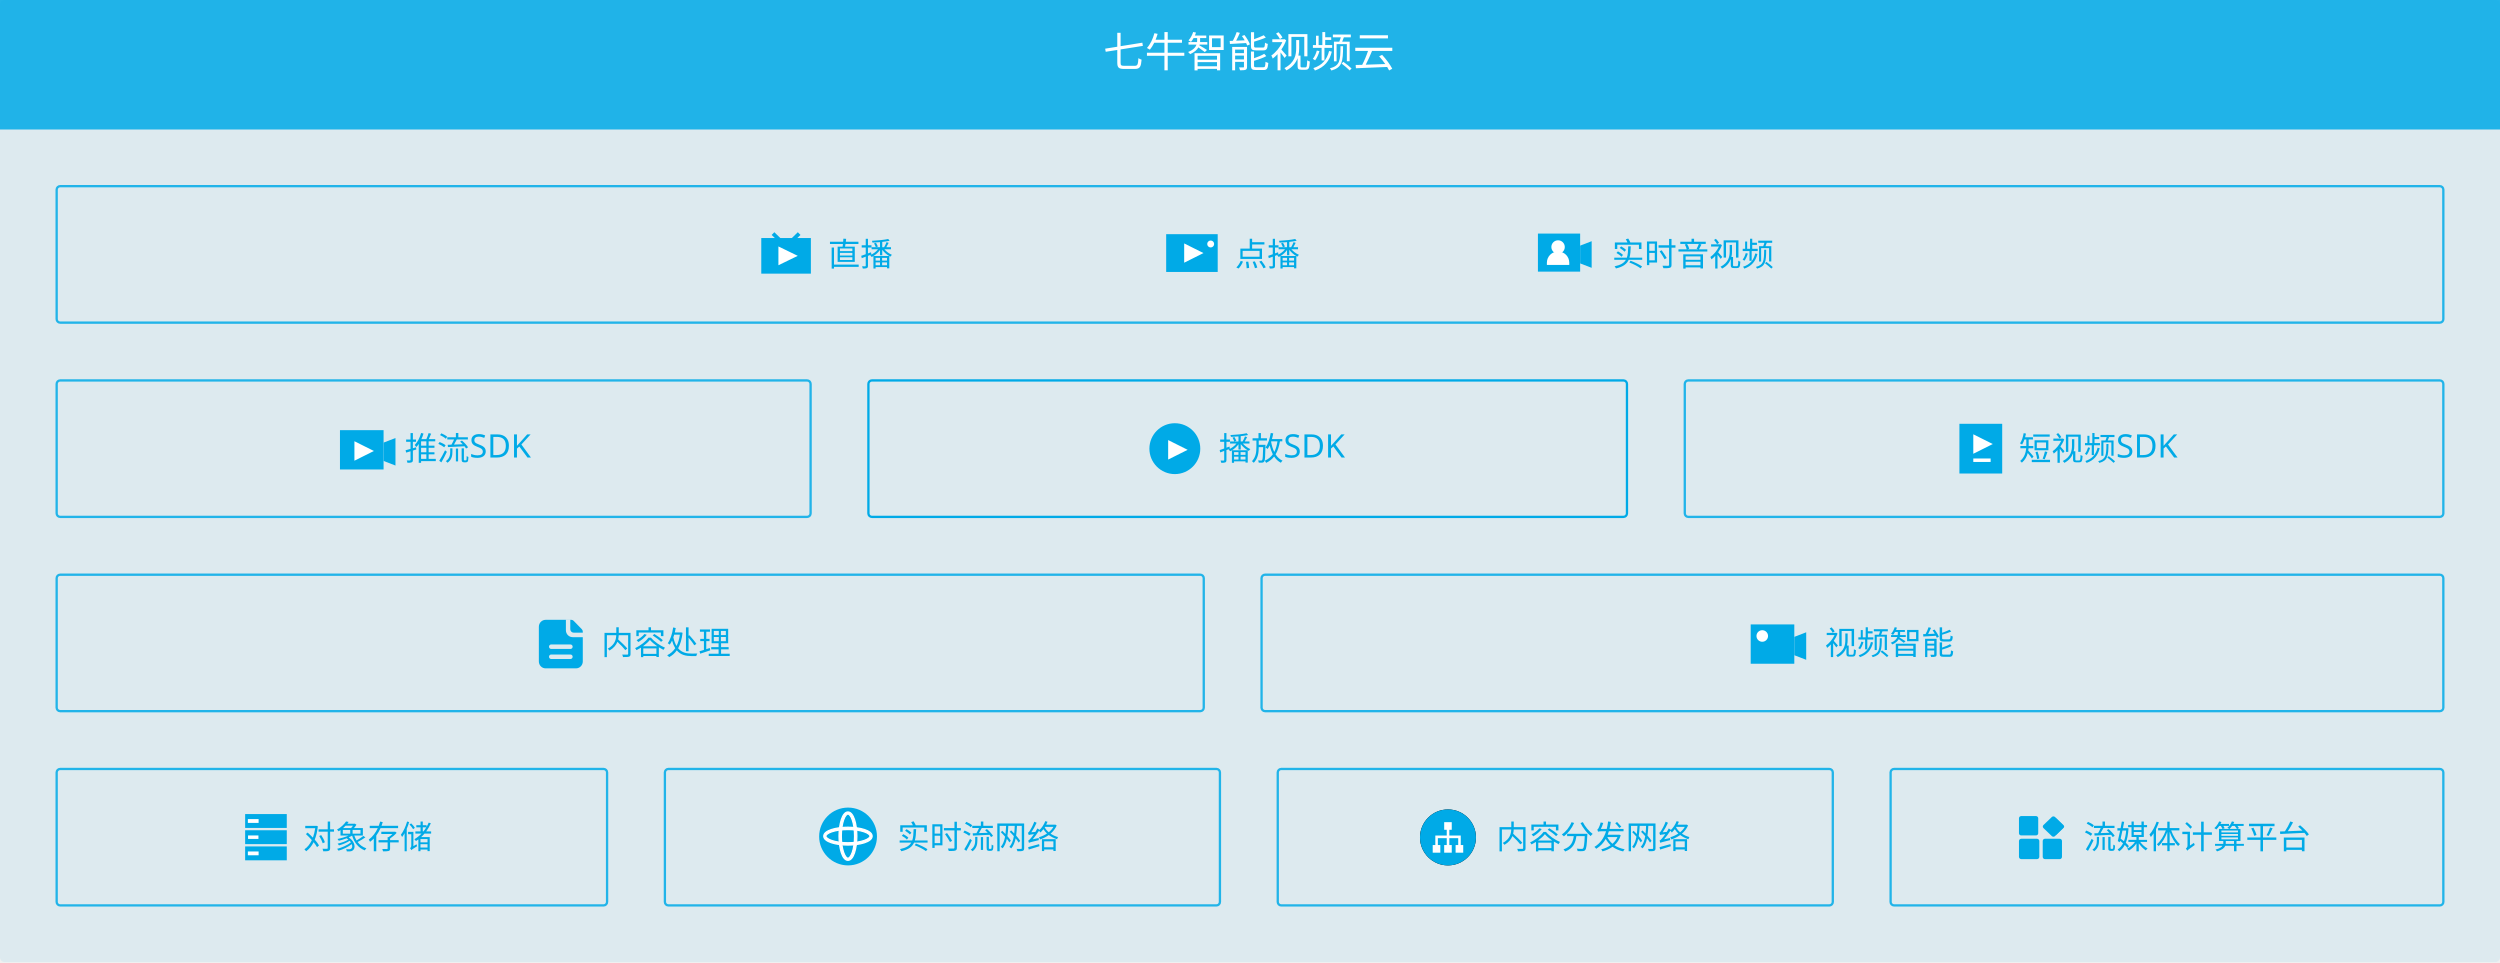
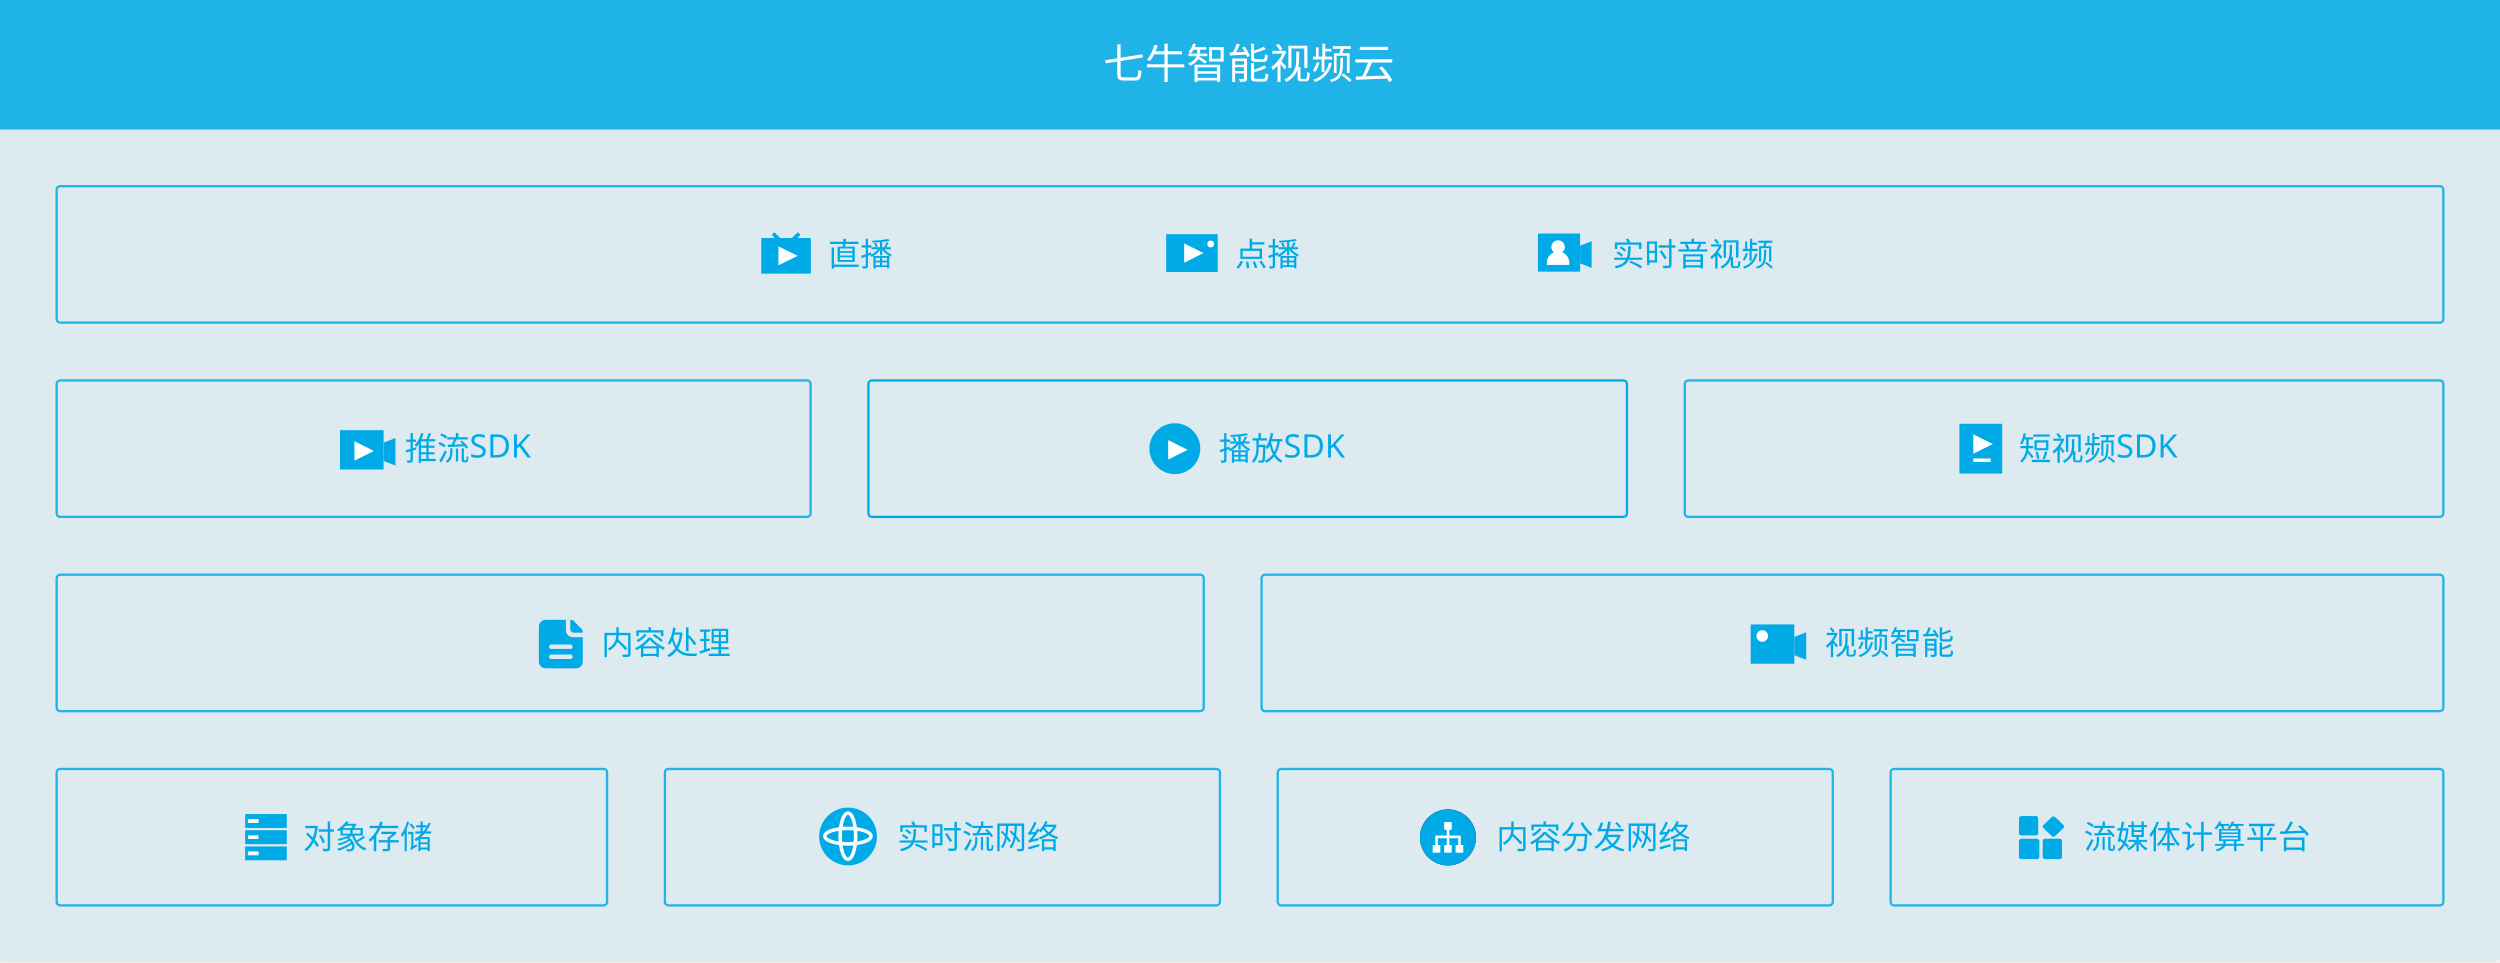
<svg xmlns="http://www.w3.org/2000/svg" width="1081px" height="416px" viewBox="0 0 1081 416" version="1.1">
  <g id="解决方案" stroke="none" stroke-width="1" fill="none" fill-rule="evenodd">
    <g id="场景解决方案-智能视频云解决方案✅" transform="translate(-420, -758)">
      <g id="产品介绍-2" transform="translate(0, 610)">
        <g id="编组-2" transform="translate(420, 148)">
          <path d="M2,0 L1079,0 C1080.105,-2.02906125e-16 1081,0.895 1081,2 L1081,414 C1081,415.105 1080.105,416 1079,416 L2,416 C0.895,416 1.3527075e-16,415.105 0,414 L0,2 C-1.3527075e-16,0.895 0.895,2.02906125e-16 2,0 Z" id="矩形" fill="#00AAE7" opacity="0.08" />
          <path d="M1055,80.5 L26,80.5 C25.586,80.5 25.211,80.668 24.939,80.939 C24.668,81.211 24.5,81.586 24.5,82 L24.5,138 C24.5,138.414 24.668,138.789 24.939,139.061 C25.211,139.332 25.586,139.5 26,139.5 L1055,139.5 C1055.414,139.5 1055.789,139.332 1056.061,139.061 C1056.332,138.789 1056.5,138.414 1056.5,138 L1056.5,82 C1056.5,81.586 1056.332,81.211 1056.061,80.939 C1055.789,80.668 1055.414,80.5 1055,80.5 Z" id="矩形备份-17" stroke="#00AAE7" opacity="0.85" />
          <g id="编组-3" transform="translate(665, 101)">
            <g id="短视频SDK备份-3" fill="#00AAE7">
              <rect id="矩形备份-15" x="0" y="0" width="18.254" height="16.456" />
              <polygon id="矩形备份-16" points="18.254 5.211 23.232 3.291 23.232 14.81 18.254 12.891" />
            </g>
            <circle id="椭圆形备份-2" fill="#FFFFFF" cx="8.712" cy="5.808" r="2.904" />
            <path d="M8.712,7.744 C11.385,7.744 13.552,9.911 13.552,12.584 L13.552,13.552 L13.552,13.552 L3.872,13.552 L3.872,12.584 C3.872,9.911 6.039,7.744 8.712,7.744 Z" id="矩形备份-7" fill="#FFFFFF" />
          </g>
          <path d="M349,164.5 L26,164.5 C25.586,164.5 25.211,164.668 24.939,164.939 C24.668,165.211 24.5,165.586 24.5,166 L24.5,222 C24.5,222.414 24.668,222.789 24.939,223.061 C25.211,223.332 25.586,223.5 26,223.5 L349,223.5 C349.414,223.5 349.789,223.332 350.061,223.061 C350.332,222.789 350.5,222.414 350.5,222 L350.5,166 C350.5,165.586 350.332,165.211 350.061,164.939 C349.789,164.668 349.414,164.5 349,164.5 Z" id="矩形备份-18" stroke="#00AAE7" opacity="0.85" />
          <g id="编组-3" transform="translate(147, 186)" fill="#00AAE7">
            <g id="短视频SDK备份-3">
              <rect id="矩形备份-15" x="0" y="0" width="18.857" height="17" />
              <polygon id="矩形备份-16" points="18.857 5.383 24 3.4 24 15.3 18.857 13.317" />
            </g>
          </g>
          <polygon id="三角形备份-6" stroke="#FFFFFF" stroke-width="1.5" fill="#FFFFFF" transform="translate(157, 195) rotate(-270) translate(-157, -195) " points="157 192 160 198 154 198" />
          <path d="M261,332.5 L26,332.5 C25.586,332.5 25.211,332.668 24.939,332.939 C24.668,333.211 24.5,333.586 24.5,334 L24.5,390 C24.5,390.414 24.668,390.789 24.939,391.061 C25.211,391.332 25.586,391.5 26,391.5 L261,391.5 C261.414,391.5 261.789,391.332 262.061,391.061 C262.332,390.789 262.5,390.414 262.5,390 L262.5,334 C262.5,333.586 262.332,333.211 262.061,332.939 C261.789,332.668 261.414,332.5 261,332.5 Z" id="矩形备份-23" stroke="#00AAE7" opacity="0.85" />
          <path d="M519,248.5 L26,248.5 C25.586,248.5 25.211,248.668 24.939,248.939 C24.668,249.211 24.5,249.586 24.5,250 L24.5,306 C24.5,306.414 24.668,306.789 24.939,307.061 C25.211,307.332 25.586,307.5 26,307.5 L519,307.5 C519.414,307.5 519.789,307.332 520.061,307.061 C520.332,306.789 520.5,306.414 520.5,306 L520.5,250 C520.5,249.586 520.332,249.211 520.061,248.939 C519.789,248.668 519.414,248.5 519,248.5 Z" id="矩形备份-21" stroke="#00AAE7" opacity="0.85" />
          <text id="内容处理" font-family="PingFangSC-Regular, PingFang SC" font-size="14" font-weight="normal" fill="#00AAE7">
            <tspan x="260" y="283">内容处理</tspan>
          </text>
          <text id="对象存储" font-family="PingFangSC-Regular, PingFang SC" font-size="14" font-weight="normal" fill="#00AAE7">
            <tspan x="131" y="367">对象存储</tspan>
          </text>
          <g id="neirong-mian" transform="translate(230, 266)" fill-rule="nonzero">
            <polygon id="路径" fill-opacity="0" fill="#D9D9D9" points="0 0 24 0 24 24 0 24" />
            <path d="M22,7.563 L18.054,7.563 C17.247,7.563 16.592,6.892 16.592,6.065 L16.592,2.018 L14.692,2.018 L14.692,6.514 C14.692,8.17 16.001,9.512 17.615,9.512 L22,9.512 L22,20.003 C22,21.658 20.691,23 19.077,23 L5.923,23 C4.309,23 3,21.658 3,20.003 L3,5.012 C3,3.358 4.307,2.017 5.92,2.015 L17.007,2 C17.397,2 17.77,2.159 18.045,2.442 L21.575,6.075 C21.847,6.356 22,6.737 22,7.133 L22,7.563 Z M8.335,12.659 C7.81,12.659 7.385,13.095 7.385,13.633 C7.385,14.171 7.81,14.607 8.335,14.607 L16.665,14.607 C17.19,14.607 17.615,14.171 17.615,13.633 C17.615,13.095 17.19,12.659 16.665,12.659 L8.335,12.659 Z M8.335,17.005 C7.81,17.005 7.385,17.441 7.385,17.979 C7.385,18.517 7.81,18.953 8.335,18.953 L16.665,18.953 C17.19,18.953 17.615,18.517 17.615,17.979 C17.615,17.441 17.19,17.005 16.665,17.005 L8.335,17.005 Z" id="形状" fill="#00AAE7" />
          </g>
          <path d="M702,164.5 L377,164.5 C376.586,164.5 376.211,164.668 375.939,164.939 C375.668,165.211 375.5,165.586 375.5,166 L375.5,222 C375.5,222.414 375.668,222.789 375.939,223.061 C376.211,223.332 376.586,223.5 377,223.5 L702,223.5 C702.414,223.5 702.789,223.332 703.061,223.061 C703.332,222.789 703.5,222.414 703.5,222 L703.5,166 C703.5,165.586 703.332,165.211 703.061,164.939 C702.789,164.668 702.414,164.5 702,164.5 Z" id="矩形备份-19" stroke="#00AAE7" />
          <circle id="椭圆形" fill="#00AAE7" cx="508" cy="194" r="11" />
          <polygon id="三角形备份-6" stroke="#FFFFFF" stroke-width="1.5" fill="#FFFFFF" transform="translate(508.8601, 194.5) rotate(-270) translate(-508.8601, -194.5) " points="508.86 191.5 511.86 197.5 505.86 197.5" />
          <text id="播放SDK" font-family="PingFangSC-Regular, PingFang SC" font-size="14" font-weight="normal" fill="#00AAE7">
            <tspan x="527" y="199">播放SDK</tspan>
          </text>
          <path d="M526,332.5 L289,332.5 C288.586,332.5 288.211,332.668 287.939,332.939 C287.668,333.211 287.5,333.586 287.5,334 L287.5,390 C287.5,390.414 287.668,390.789 287.939,391.061 C288.211,391.332 288.586,391.5 289,391.5 L526,391.5 C526.414,391.5 526.789,391.332 527.061,391.061 C527.332,390.789 527.5,390.414 527.5,390 L527.5,334 C527.5,333.586 527.332,333.211 527.061,332.939 C526.789,332.668 526.414,332.5 526,332.5 Z" id="矩形备份-24" stroke="#00AAE7" opacity="0.85" />
          <g id="wangluoguanwang-" transform="translate(354, 349)" fill-rule="nonzero">
            <path d="M0.2,12.7 C0.2,19.604 5.796,25.2 12.7,25.2 C19.604,25.2 25.2,19.604 25.2,12.7 C25.2,5.796 19.604,0.2 12.7,0.2 C5.796,0.2 0.2,5.796 0.2,12.7 L0.2,12.7 Z" id="路径" fill="#00AAE7" />
            <path d="M12.65,16.4 C7.583,16.4 2.2,15.053 2.2,12.551 C2.2,10.049 7.585,8.7 12.65,8.7 C17.715,8.7 23.1,10.052 23.1,12.551 C23.1,15.051 17.715,16.4 12.65,16.4 Z M12.65,9.691 C6.734,9.691 3.101,11.357 3.101,12.551 C3.101,13.746 6.734,15.412 12.65,15.412 C18.566,15.412 22.199,13.746 22.199,12.551 C22.199,11.357 18.566,9.691 12.65,9.691 Z" id="形状" stroke="#FFFFFF" stroke-width="0.55" fill="#FFFFFF" />
            <path d="M12.651,23 C10.152,23 8.8,17.617 8.8,12.552 C8.8,7.487 10.149,2.1 12.651,2.1 C15.153,2.1 16.5,7.485 16.5,12.55 C16.5,17.615 15.151,23 12.651,23 Z M12.651,3.001 C11.457,3.001 9.791,6.634 9.791,12.55 C9.791,18.466 11.457,22.097 12.651,22.097 C13.846,22.097 15.512,18.466 15.512,12.55 C15.512,6.634 13.846,3.001 12.651,3.001 Z" id="形状" stroke="#FFFFFF" stroke-width="0.55" fill="#FFFFFF" />
          </g>
          <text id="实时流网络" font-family="PingFangSC-Regular, PingFang SC" font-size="14" font-weight="normal" fill="#00AAE7">
            <tspan x="388" y="367">实时流网络</tspan>
          </text>
          <path d="M1055,248.5 L547,248.5 C546.586,248.5 546.211,248.668 545.939,248.939 C545.668,249.211 545.5,249.586 545.5,250 L545.5,306 C545.5,306.414 545.668,306.789 545.939,307.061 C546.211,307.332 546.586,307.5 547,307.5 L1055,307.5 C1055.414,307.5 1055.789,307.332 1056.061,307.061 C1056.332,306.789 1056.5,306.414 1056.5,306 L1056.5,250 C1056.5,249.586 1056.332,249.211 1056.061,248.939 C1055.789,248.668 1055.414,248.5 1055,248.5 Z" id="矩形备份-22" stroke="#00AAE7" opacity="0.85" />
          <g id="编组-3" transform="translate(757, 270)" fill="#00AAE7">
            <g id="短视频SDK备份-3">
              <rect id="矩形备份-15" x="0" y="0" width="18.857" height="17" />
              <polygon id="矩形备份-16" points="18.857 5.383 24 3.4 24 15.3 18.857 13.317" />
            </g>
          </g>
          <circle id="椭圆形" stroke="#FFFFFF" fill="#FFFFFF" cx="762" cy="275" r="2" />
          <text id="视频智能" font-family="PingFangSC-Regular, PingFang SC" font-size="14" font-weight="normal" fill="#00AAE7">
            <tspan x="789" y="283">视频智能</tspan>
          </text>
          <path d="M1055,164.5 L730,164.5 C729.586,164.5 729.211,164.668 728.939,164.939 C728.668,165.211 728.5,165.586 728.5,166 L728.5,222 C728.5,222.414 728.668,222.789 728.939,223.061 C729.211,223.332 729.586,223.5 730,223.5 L1055,223.5 C1055.414,223.5 1055.789,223.332 1056.061,223.061 C1056.332,222.789 1056.5,222.414 1056.5,222 L1056.5,166 C1056.5,165.586 1056.332,165.211 1056.061,164.939 C1055.789,164.668 1055.414,164.5 1055,164.5 Z" id="矩形备份-20" stroke="#00AAE7" opacity="0.85" />
          <text id="短视频SDK" font-family="PingFangSC-Regular, PingFang SC" font-size="14" font-weight="normal" fill="#00AAE7">
            <tspan x="873" y="199">短视频SDK</tspan>
          </text>
          <path d="M791,332.5 L554,332.5 C553.586,332.5 553.211,332.668 552.939,332.939 C552.668,333.211 552.5,333.586 552.5,334 L552.5,390 C552.5,390.414 552.668,390.789 552.939,391.061 C553.211,391.332 553.586,391.5 554,391.5 L791,391.5 C791.414,391.5 791.789,391.332 792.061,391.061 C792.332,390.789 792.5,390.414 792.5,390 L792.5,334 C792.5,333.586 792.332,333.211 792.061,332.939 C791.789,332.668 791.414,332.5 791,332.5 Z" id="矩形备份-25" stroke="#00AAE7" opacity="0.85" />
          <g id="wangluo" transform="translate(614, 350)" fill-rule="nonzero">
            <path d="M0,12.1 C0,18.783 5.417,24.2 12.1,24.2 C18.783,24.2 24.2,18.783 24.2,12.1 C24.2,5.417 18.783,0 12.1,0 C5.417,0 0,5.417 0,12.1 Z" id="路径" fill="#000000" />
            <path d="M0,12.1 C0,18.783 5.417,24.2 12.1,24.2 C18.783,24.2 24.2,18.783 24.2,12.1 C24.2,5.417 18.783,0 12.1,0 C5.417,0 0,5.417 0,12.1 Z" id="路径" fill="#00AAE7" />
            <polygon id="路径" fill="#FFFFFF" points="17.629 15.4 17.629 11.282 12.692 11.282 12.692 8.8 13.737 8.8 13.737 5.5 10.463 5.5 10.463 8.8 11.57 8.8 11.57 11.282 6.633 11.282 6.633 15.4 5.5 15.4 5.5 18.7 8.8 18.7 8.8 15.4 7.729 15.4 7.729 12.425 11.57 12.425 11.57 15.4 10.463 15.4 10.463 18.7 13.737 18.7 13.737 15.4 12.692 15.4 12.692 12.425 16.533 12.425 16.533 15.4 15.4 15.4 15.4 18.7 18.7 18.7 18.7 15.4" />
          </g>
          <text id="内容分发网络" font-family="PingFangSC-Regular, PingFang SC" font-size="14" font-weight="normal" fill="#00AAE7">
            <tspan x="647" y="367">内容分发网络</tspan>
          </text>
          <path d="M1055,332.5 L819,332.5 C818.586,332.5 818.211,332.668 817.939,332.939 C817.668,333.211 817.5,333.586 817.5,334 L817.5,390 C817.5,390.414 817.668,390.789 817.939,391.061 C818.211,391.332 818.586,391.5 819,391.5 L1055,391.5 C1055.414,391.5 1055.789,391.332 1056.061,391.061 C1056.332,390.789 1056.5,390.414 1056.5,390 L1056.5,334 C1056.5,333.586 1056.332,333.211 1056.061,332.939 C1055.789,332.668 1055.414,332.5 1055,332.5 Z" id="矩形备份-26" stroke="#00AAE7" opacity="0.85" />
          <g id="pingtai" transform="translate(873, 352)" fill="#00AAE7" fill-rule="nonzero">
            <path d="M7.812,19.48 L0.994,19.48 C0.445,19.48 -2.30926389e-14,19.035 -2.30926389e-14,18.485 L-2.30926389e-14,11.669 C-2.30926389e-14,11.407 0.105,11.151 0.288,10.968 C0.471,10.785 0.726,10.68 0.988,10.68 L7.806,10.68 C8.355,10.68 8.8,11.125 8.8,11.675 L8.8,18.498 C8.8,19.041 8.355,19.48 7.812,19.48 Z" id="路径" />
            <path d="M1.923,11.629 C1.911,11.629 1.899,11.635 1.892,11.642 C1.886,11.648 1.88,11.661 1.88,11.674 L1.88,18.492 C1.88,18.505 1.886,18.518 1.892,18.525 C1.899,18.531 1.911,18.538 1.923,18.538 L8.371,18.538 C8.384,18.538 8.396,18.531 8.402,18.525 C8.408,18.518 8.415,18.505 8.415,18.492 L8.415,11.674 C8.415,11.661 8.408,11.648 8.402,11.642 C8.396,11.635 8.384,11.629 8.371,11.629 L1.923,11.629 Z M17.659,19.48 L11.212,19.48 C10.692,19.48 10.271,19.035 10.271,18.486 L10.271,11.674 C10.271,11.125 10.692,10.68 11.212,10.68 L17.659,10.68 C18.179,10.68 18.6,11.125 18.6,11.674 L18.6,18.492 C18.594,19.042 18.179,19.48 17.659,19.48 L17.659,19.48 Z" id="形状" />
            <path d="M11.229,12.041 C11.216,12.041 11.204,12.047 11.198,12.054 C11.192,12.06 11.185,12.072 11.185,12.085 L11.185,18.557 C11.185,18.569 11.192,18.581 11.198,18.588 C11.204,18.594 11.216,18.6 11.229,18.6 L17.677,18.6 C17.701,18.6 17.72,18.581 17.72,18.557 L17.72,12.085 C17.72,12.06 17.701,12.041 17.677,12.041 L11.229,12.041 L11.229,12.041 Z M7.388,9.234 L0.941,9.234 C0.421,9.234 1.24344979e-14,8.811 1.24344979e-14,8.29 L1.24344979e-14,1.824 C1.24344979e-14,1.302 0.421,0.88 0.941,0.88 L7.388,0.88 C7.908,0.88 8.329,1.302 8.329,1.824 L8.329,8.296 C8.323,8.811 7.902,9.234 7.388,9.234 Z" id="形状" />
            <path d="M0.925,1.173 C0.899,1.173 0.88,1.191 0.88,1.216 L0.88,7.574 C0.88,7.586 0.886,7.598 0.893,7.604 C0.899,7.61 0.912,7.616 0.925,7.616 L7.552,7.616 C7.564,7.616 7.577,7.61 7.584,7.604 C7.59,7.598 7.596,7.586 7.596,7.574 L7.596,1.222 C7.596,1.21 7.59,1.197 7.584,1.191 C7.577,1.185 7.564,1.179 7.552,1.179 L0.925,1.179 L0.925,1.173 Z M14.893,9.8 C14.638,9.8 14.39,9.702 14.212,9.532 L10.587,6.054 C10.212,5.694 10.212,5.108 10.587,4.748 L14.212,1.27 C14.587,0.91 15.198,0.91 15.573,1.27 L19.199,4.748 C19.574,5.108 19.574,5.694 19.199,6.054 L15.573,9.532 C15.395,9.702 15.147,9.8 14.893,9.8 L14.893,9.8 Z" id="形状" />
            <path d="M16.05,8.906 C16.068,8.925 16.092,8.925 16.11,8.906 L19.586,5.43 C19.605,5.412 19.605,5.388 19.586,5.37 L16.11,1.894 C16.092,1.875 16.068,1.875 16.05,1.894 L12.574,5.37 C12.555,5.388 12.555,5.412 12.574,5.43 L16.05,8.906 Z" id="路径" />
          </g>
          <text id="流媒体计算平台" font-family="PingFangSC-Regular, PingFang SC" font-size="14" font-weight="normal" fill="#00AAE7">
            <tspan x="901" y="367">流媒体计算平台</tspan>
          </text>
          <text id="直播" font-family="PingFangSC-Regular, PingFang SC" font-size="14" font-weight="normal" fill="#00AAE7">
            <tspan x="358" y="115">直播</tspan>
          </text>
          <text id="推流SDK" font-family="PingFangSC-Regular, PingFang SC" font-size="14" font-weight="normal" fill="#00AAE7">
            <tspan x="175" y="199">推流SDK</tspan>
          </text>
          <text id="点播" font-family="PingFangSC-Regular, PingFang SC" font-size="14" font-weight="normal" fill="#00AAE7">
            <tspan x="534" y="115">点播</tspan>
          </text>
          <text id="实时音视频" font-family="PingFangSC-Regular, PingFang SC" font-size="14" font-weight="normal" fill="#00AAE7">
            <tspan x="697" y="115">实时音视频</tspan>
          </text>
          <rect id="矩形" fill="#00AAE7" opacity="0.854" x="0" y="0" width="1081" height="56" />
-           <text id="七牛智能视频云" font-family="PingFangSC-Medium, PingFang SC" font-size="18" font-weight="400" line-spacing="36" fill="#FFFFFF">
-             <tspan x="477" y="29">七牛智能视频云</tspan>
+           <text id="七牛智能视频云" font-family="PingFangSC-Medium, PingFang SC" font-size="18" font-weight="400" fill="#FFFFFF">
+             <tspan x="477" y="34">七牛智能视频云</tspan>
          </text>
          <g id="直播-2" transform="translate(330, 101)" stroke-width="1.65">
            <g id="直播">
              <rect id="矩形备份-20" stroke="#00AAE7" fill="#00AAE7" x="0" y="2.75" width="19.8" height="13.75" />
              <polygon id="三角形备份-6" stroke="#FFFFFF" fill="#FFFFFF" transform="translate(10.23952, 9.625) rotate(-270) translate(-10.23952, -9.625) " points="10.24 6.796 12.99 12.454 7.49 12.454" />
              <line x1="4.243" y1="2.59287426e-18" x2="7.071" y2="2.75" id="直线-8备份-3" stroke="#00AAE7" fill="#00AAE7" />
              <line x1="12.729" y1="2.59287426e-18" x2="15.557" y2="2.75" id="直线-8备份-6" stroke="#00AAE7" fill="#00AAE7" transform="translate(14.14286, 1.375) scale(-1, 1) translate(-14.14286, -1.375) " />
            </g>
          </g>
          <g id="直播-2备份" transform="translate(505, 102)" stroke-width="1.485">
            <g id="直播">
              <rect id="矩形备份-20" stroke="#00AAE7" fill="#00AAE7" x="0" y="0" width="20.79" height="14.85" />
              <polygon id="三角形备份-6" stroke="#FFFFFF" fill="#FFFFFF" transform="translate(10.7515, 7.425) rotate(-270) translate(-10.7515, -7.425) " points="10.751 4.455 13.721 10.395 7.781 10.395" />
            </g>
          </g>
          <circle id="椭圆形" fill="#FFFFFF" cx="523.5" cy="105.5" r="1.5" />
          <g id="编组" transform="translate(848, 184)" stroke-width="1.5">
            <g id="云主机" fill="#00AAE7" stroke="#00AAE7">
              <rect id="矩形备份-17" x="0" y="0" width="17" height="20" />
            </g>
            <polygon id="三角形备份-6" stroke="#FFFFFF" fill="#FFFFFF" transform="translate(9, 8) rotate(-270) translate(-9, -8) " points="9 5 12 11 6 11" />
            <line x1="6" y1="15" x2="12" y2="15" id="直线-12" stroke="#FFFFFF" stroke-linecap="square" />
          </g>
          <rect id="矩形" fill="#00AAE7" x="106" y="352" width="18" height="6" />
          <line x1="108" y1="355" x2="111" y2="355" id="直线" stroke="#FFFFFF" stroke-width="1.65" stroke-linecap="square" />
          <rect id="矩形备份" fill="#00AAE7" x="106" y="359" width="18" height="6" />
          <line x1="108" y1="362" x2="111" y2="362" id="直线" stroke="#FFFFFF" stroke-width="1.5" stroke-linecap="square" />
          <rect id="矩形备份-2" fill="#00AAE7" x="106" y="366" width="18" height="6" />
          <line x1="108" y1="369" x2="111" y2="369" id="直线" stroke="#FFFFFF" stroke-width="1.65" stroke-linecap="square" />
        </g>
      </g>
    </g>
  </g>
</svg>
